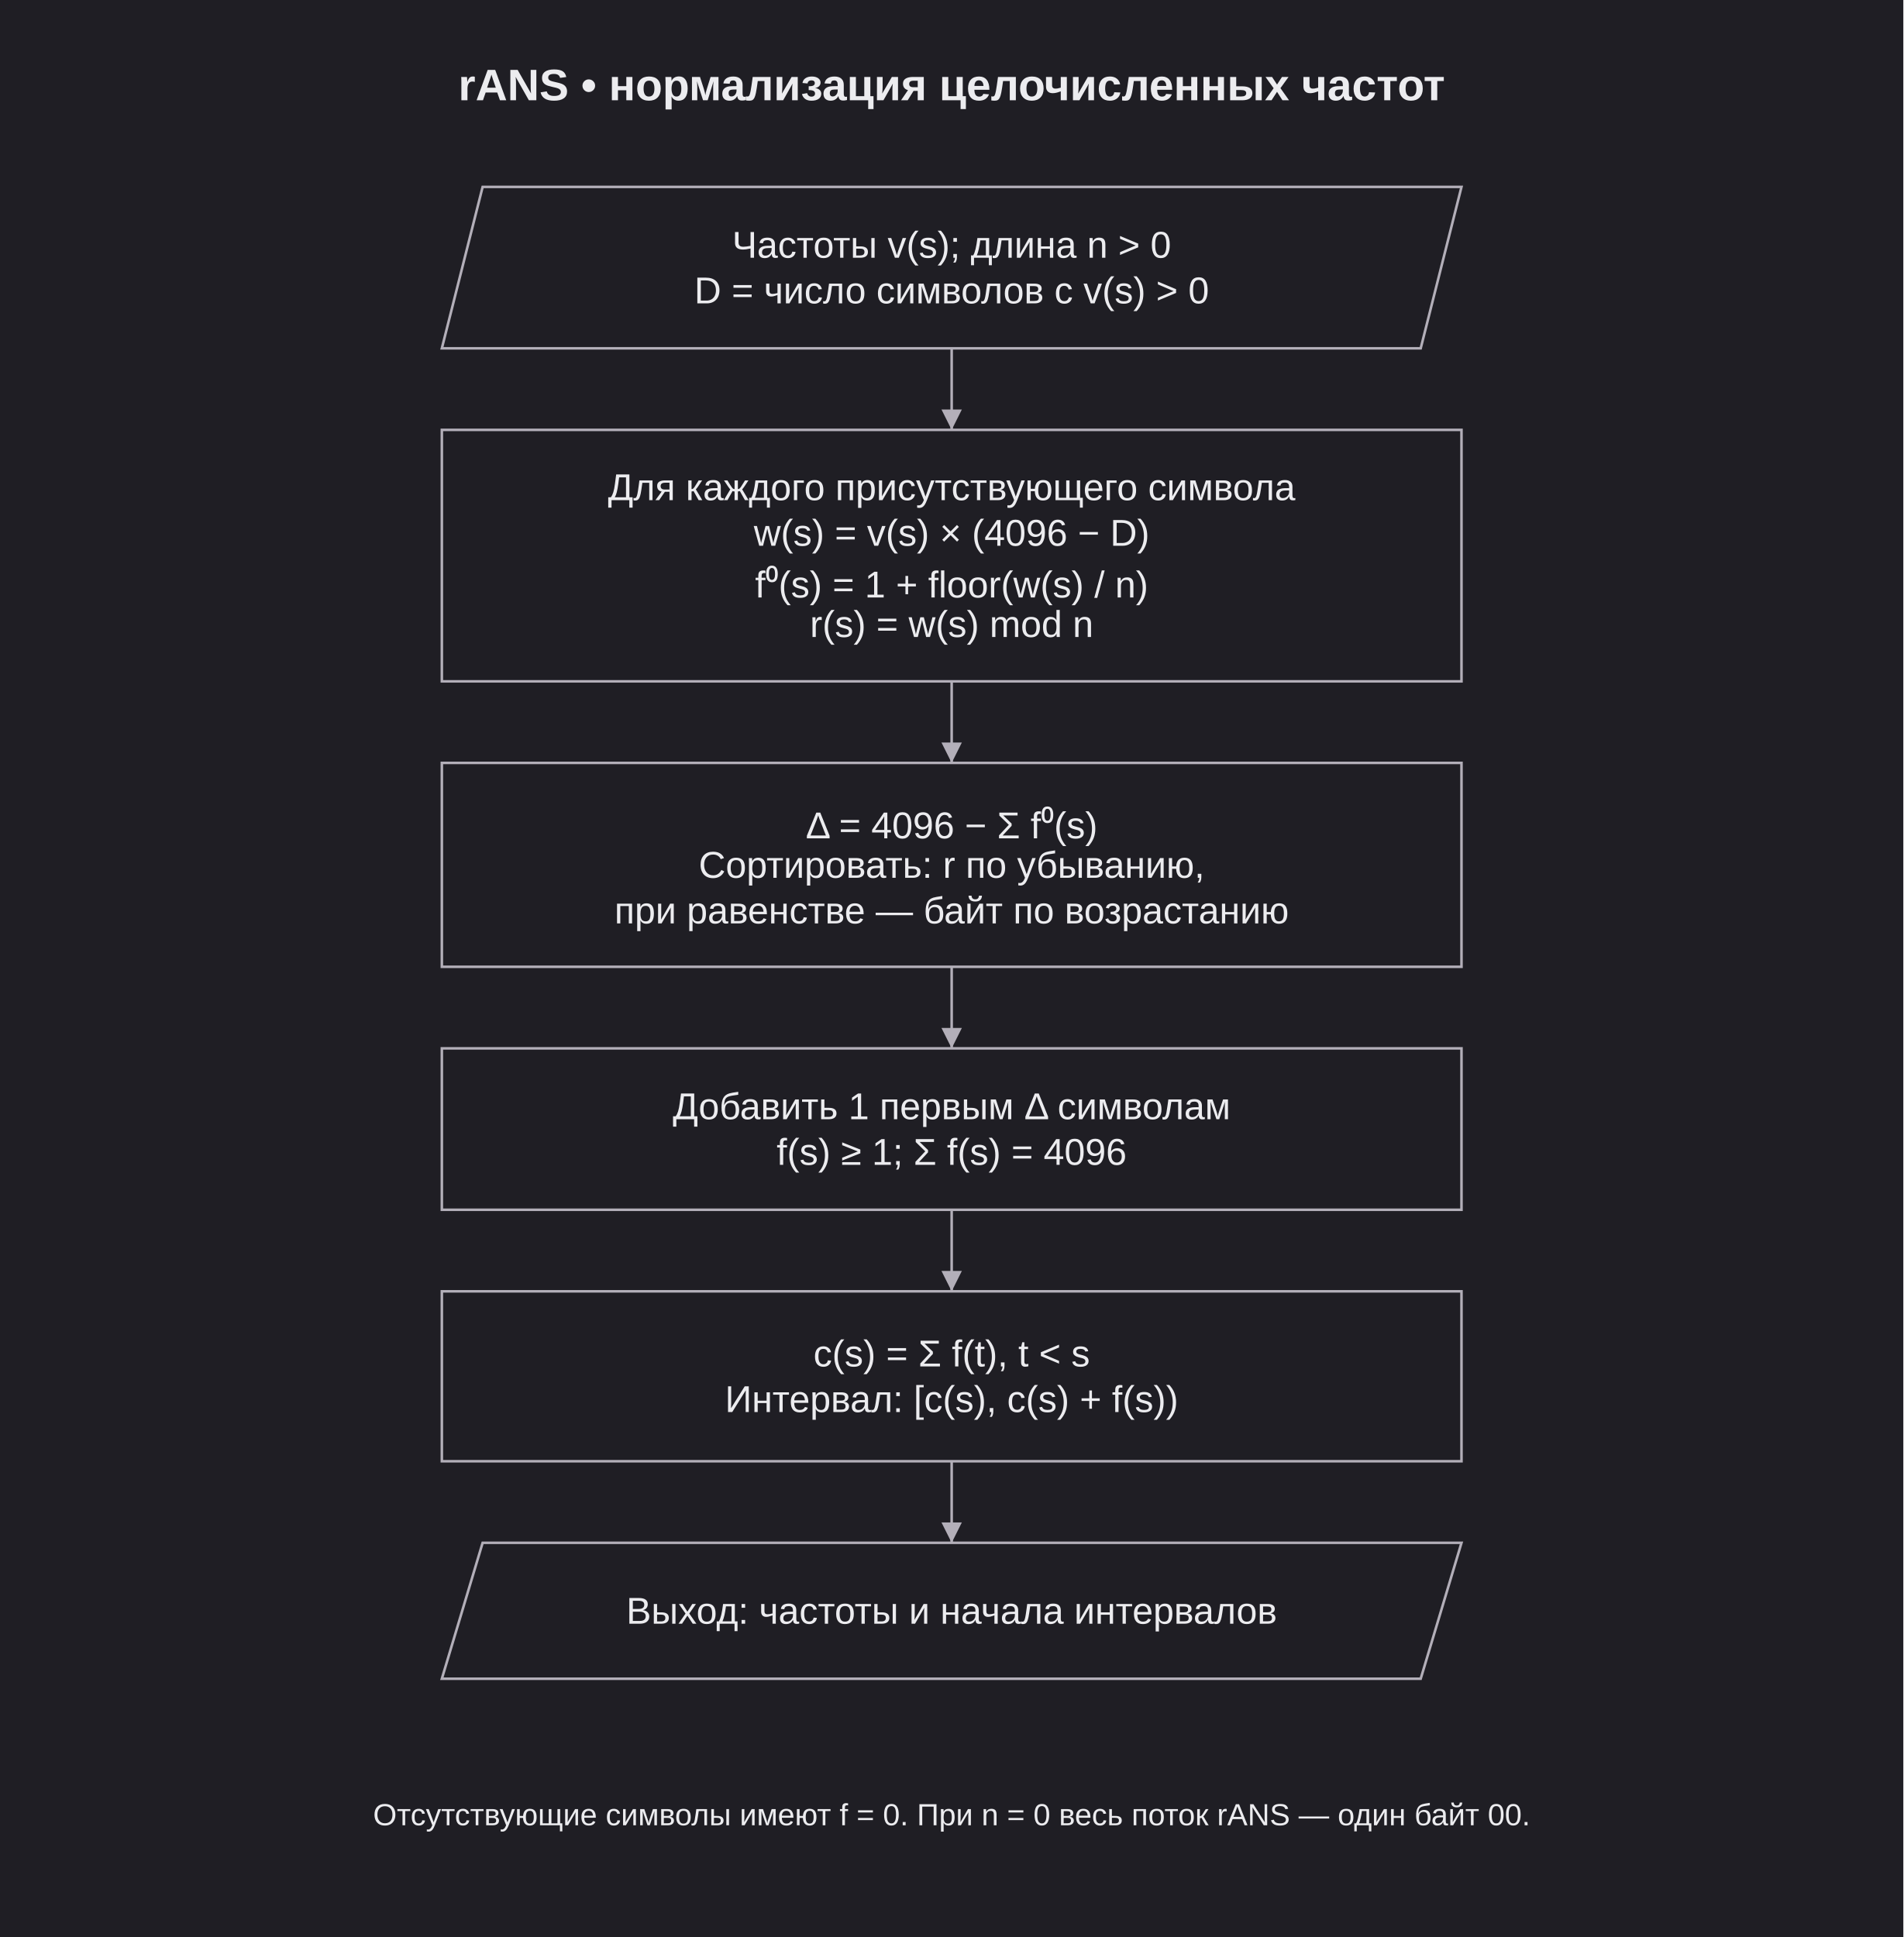
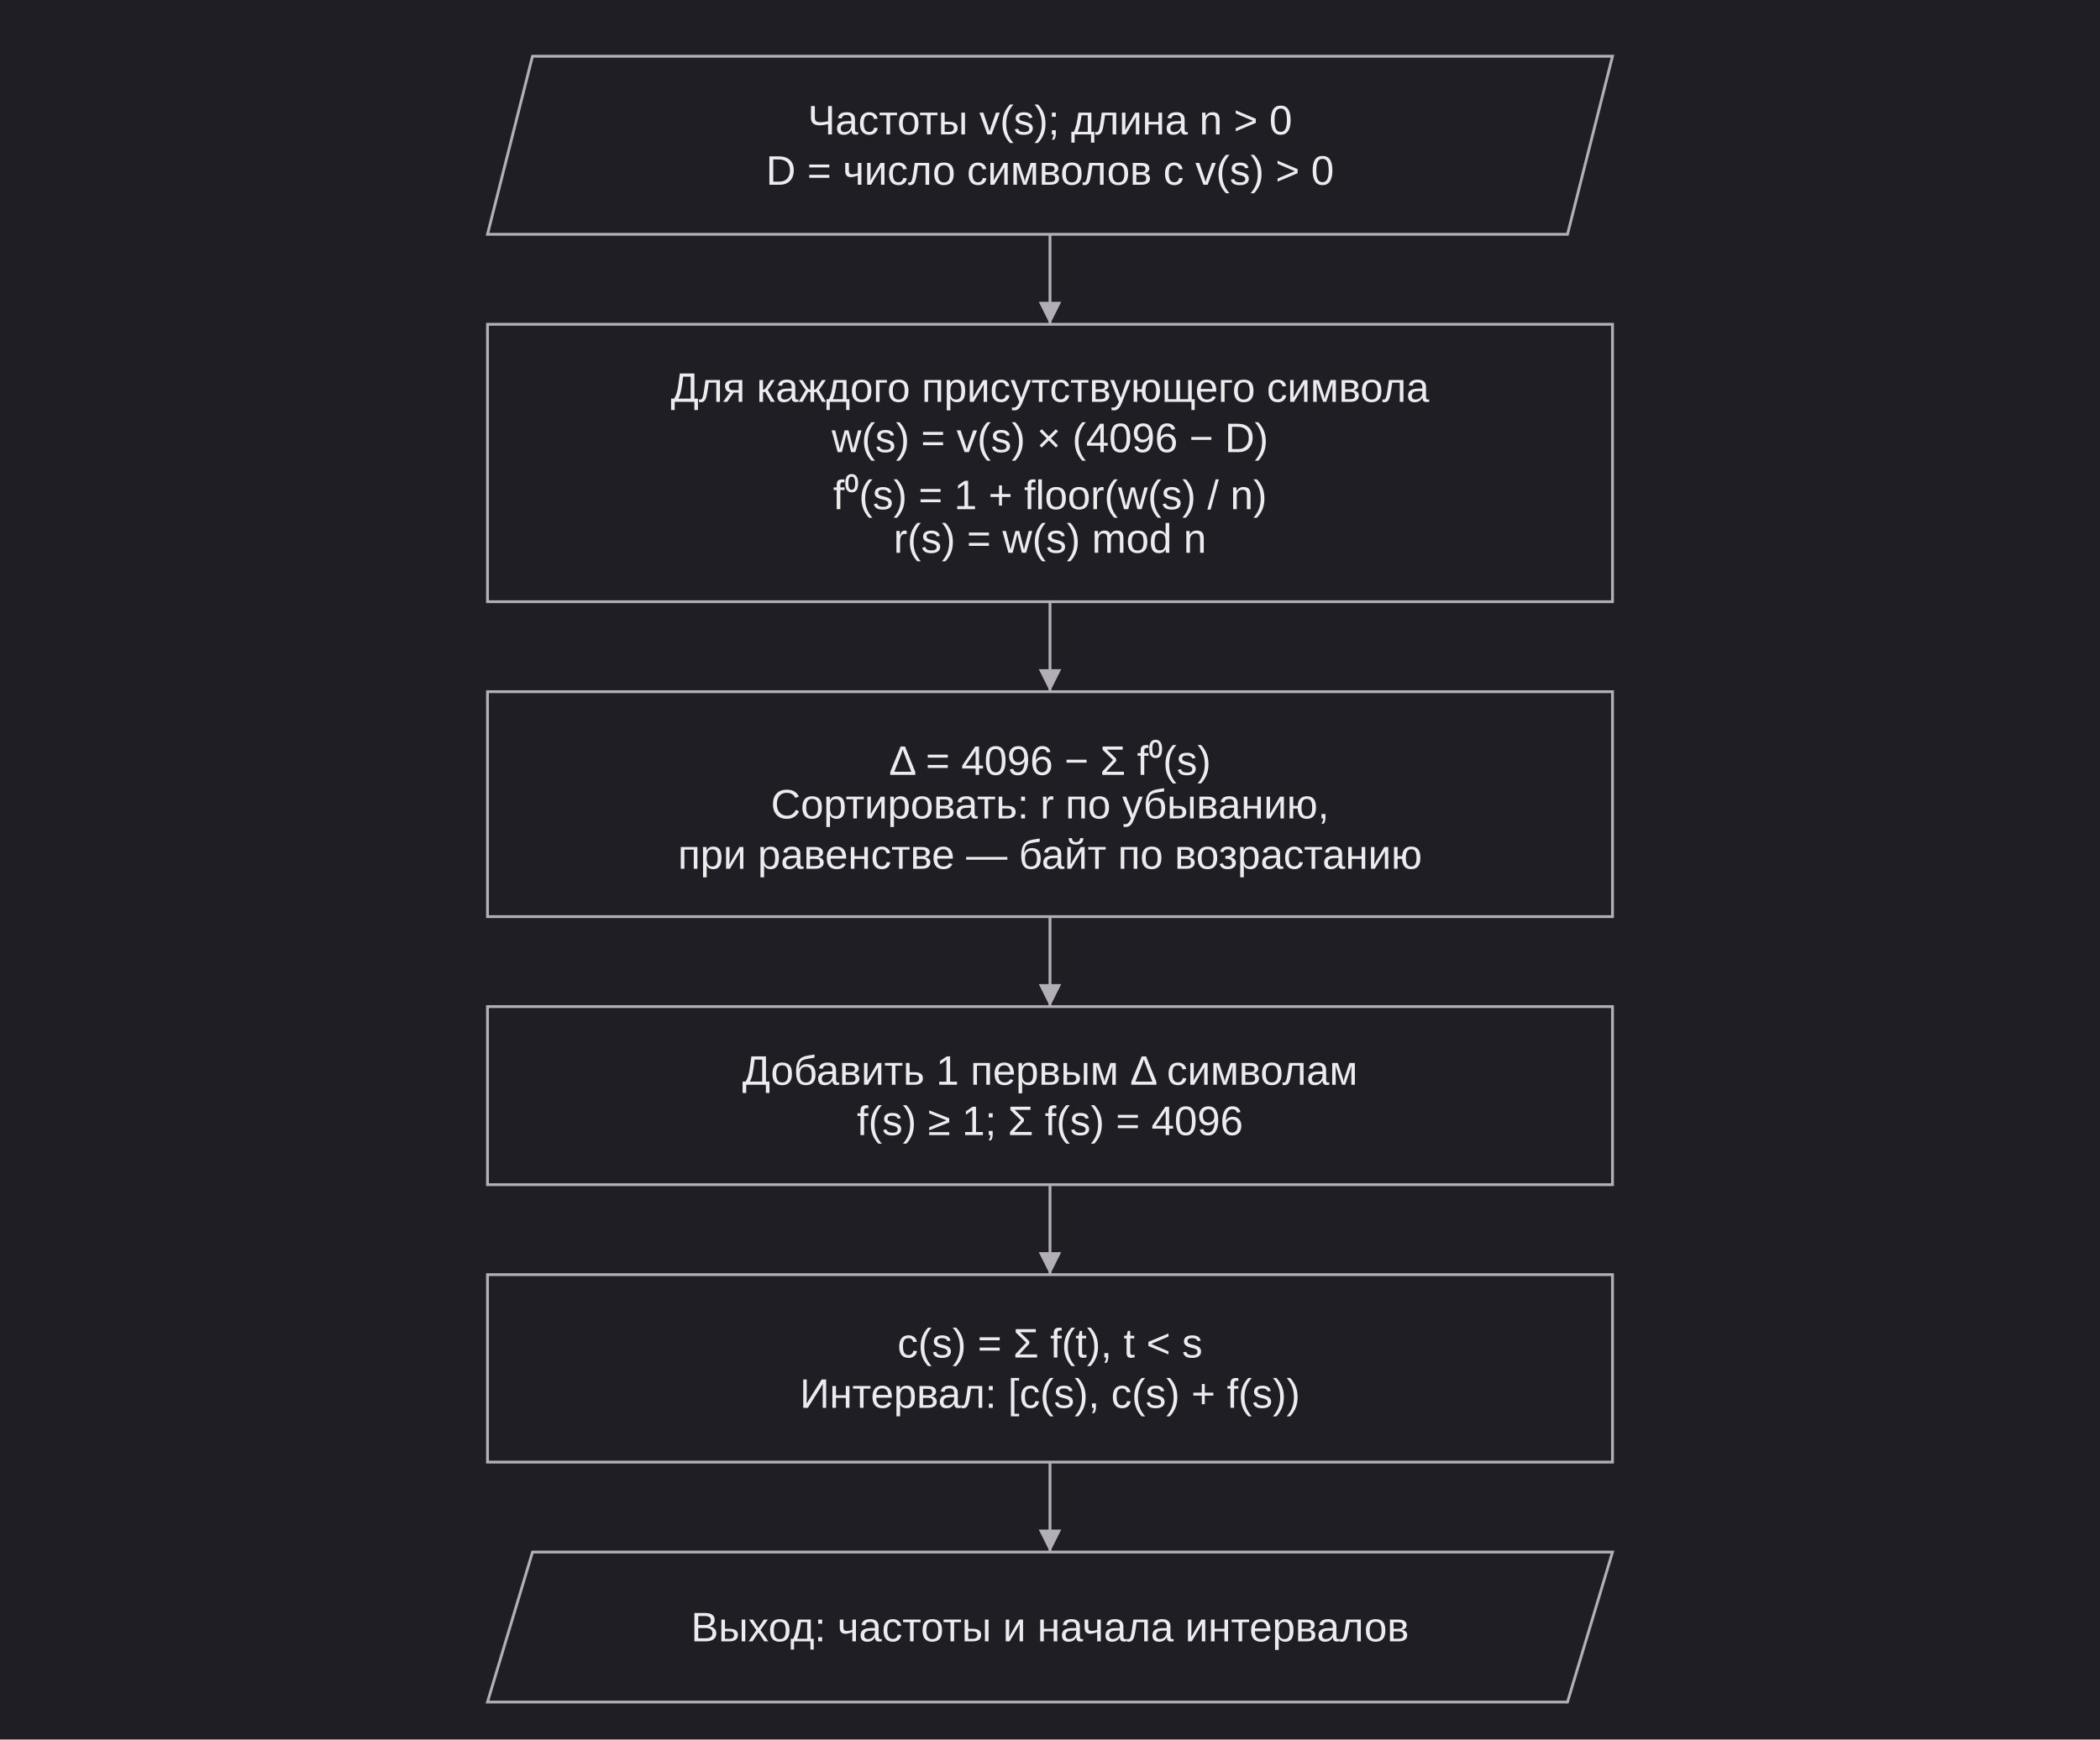
- <svg xmlns="http://www.w3.org/2000/svg" width="1120" height="1140" viewBox="0 0 1120 1140" role="img">
+ <svg xmlns="http://www.w3.org/2000/svg" width="1120" height="928" viewBox="0 80 1120 928" role="img">
  <defs>
    <marker id="arrow" viewBox="0 0 10 10" refX="10" refY="5" markerWidth="8" markerHeight="8" orient="auto-start-reverse">
      <path d="M 0 0 L 10 5 L 0 10 Z" fill="#b3afb9" />
    </marker>
  </defs>
-   <rect width="100%" height="100%" fill="#1f1e24" />
+   <rect width="100%" height="928.0" fill="#1f1e24" y="80" />
  <path d="M560 205 L560 253" fill="none" stroke="#b3afb9" stroke-width="1.5" marker-end="url(#arrow)" />
  <path d="M560 401 L560 449" fill="none" stroke="#b3afb9" stroke-width="1.5" marker-end="url(#arrow)" />
  <path d="M560 569 L560 617" fill="none" stroke="#b3afb9" stroke-width="1.5" marker-end="url(#arrow)" />
  <path d="M560 712 L560 760" fill="none" stroke="#b3afb9" stroke-width="1.5" marker-end="url(#arrow)" />
  <path d="M560 860 L560 908" fill="none" stroke="#b3afb9" stroke-width="1.5" marker-end="url(#arrow)" />
-   <text x="560" y="50" text-anchor="middle" dominant-baseline="central" font-family="Arial, sans-serif" font-size="26" fill="#ececef" font-weight="700">rANS • нормализация целочисленных частот</text>
  <path d="M 284 110 H 860 L 836 205 H 260 Z" fill="#1f1e24" stroke="#b3afb9" stroke-width="1.5" />
  <text x="560" y="144.08" text-anchor="middle" dominant-baseline="central" font-family="Arial, sans-serif" font-size="22" fill="#ececef">Частоты v(s); длина n &gt; 0</text>
  <text x="560" y="170.92" text-anchor="middle" dominant-baseline="central" font-family="Arial, sans-serif" font-size="22" fill="#ececef">D = число символов с v(s) &gt; 0</text>
  <rect x="260" y="253" width="600" height="148" fill="#1f1e24" stroke="#b3afb9" stroke-width="1.5" />
  <text x="560" y="286.74" text-anchor="middle" dominant-baseline="central" font-family="Arial, sans-serif" font-size="22" fill="#ececef">Для каждого присутствующего символа</text>
  <text x="560" y="313.58" text-anchor="middle" dominant-baseline="central" font-family="Arial, sans-serif" font-size="22" fill="#ececef">w(s) = v(s) × (4096 − D)</text>
  <text x="560" y="340.42" text-anchor="middle" dominant-baseline="central" font-family="Arial, sans-serif" font-size="22" fill="#ececef">f⁰(s) = 1 + floor(w(s) / n)</text>
  <text x="560" y="367.26" text-anchor="middle" dominant-baseline="central" font-family="Arial, sans-serif" font-size="22" fill="#ececef">r(s) = w(s) mod n</text>
  <rect x="260" y="449" width="600" height="120" fill="#1f1e24" stroke="#b3afb9" stroke-width="1.5" />
  <text x="560" y="482.16" text-anchor="middle" dominant-baseline="central" font-family="Arial, sans-serif" font-size="22" fill="#ececef">Δ = 4096 − Σ f⁰(s)</text>
  <text x="560" y="509" text-anchor="middle" dominant-baseline="central" font-family="Arial, sans-serif" font-size="22" fill="#ececef">Сортировать: r по убыванию,</text>
  <text x="560" y="535.84" text-anchor="middle" dominant-baseline="central" font-family="Arial, sans-serif" font-size="22" fill="#ececef">при равенстве — байт по возрастанию</text>
  <rect x="260" y="617" width="600" height="95" fill="#1f1e24" stroke="#b3afb9" stroke-width="1.5" />
  <text x="560" y="651.08" text-anchor="middle" dominant-baseline="central" font-family="Arial, sans-serif" font-size="22" fill="#ececef">Добавить 1 первым Δ символам</text>
  <text x="560" y="677.92" text-anchor="middle" dominant-baseline="central" font-family="Arial, sans-serif" font-size="22" fill="#ececef">f(s) ≥ 1; Σ f(s) = 4096</text>
  <rect x="260" y="760" width="600" height="100" fill="#1f1e24" stroke="#b3afb9" stroke-width="1.5" />
  <text x="560" y="796.58" text-anchor="middle" dominant-baseline="central" font-family="Arial, sans-serif" font-size="22" fill="#ececef">c(s) = Σ f(t), t &lt; s</text>
  <text x="560" y="823.42" text-anchor="middle" dominant-baseline="central" font-family="Arial, sans-serif" font-size="22" fill="#ececef">Интервал: [c(s), c(s) + f(s))</text>
  <path d="M 284 908 H 860 L 836 988 H 260 Z" fill="#1f1e24" stroke="#b3afb9" stroke-width="1.5" />
  <text x="560" y="948" text-anchor="middle" dominant-baseline="central" font-family="Arial, sans-serif" font-size="22" fill="#ececef">Выход: частоты и начала интервалов</text>
-   <text x="560" y="1068" text-anchor="middle" dominant-baseline="central" font-family="Arial, sans-serif" font-size="18" fill="#ececef">Отсутствующие символы имеют f = 0. При n = 0 весь поток rANS — один байт 00.</text>
</svg>
